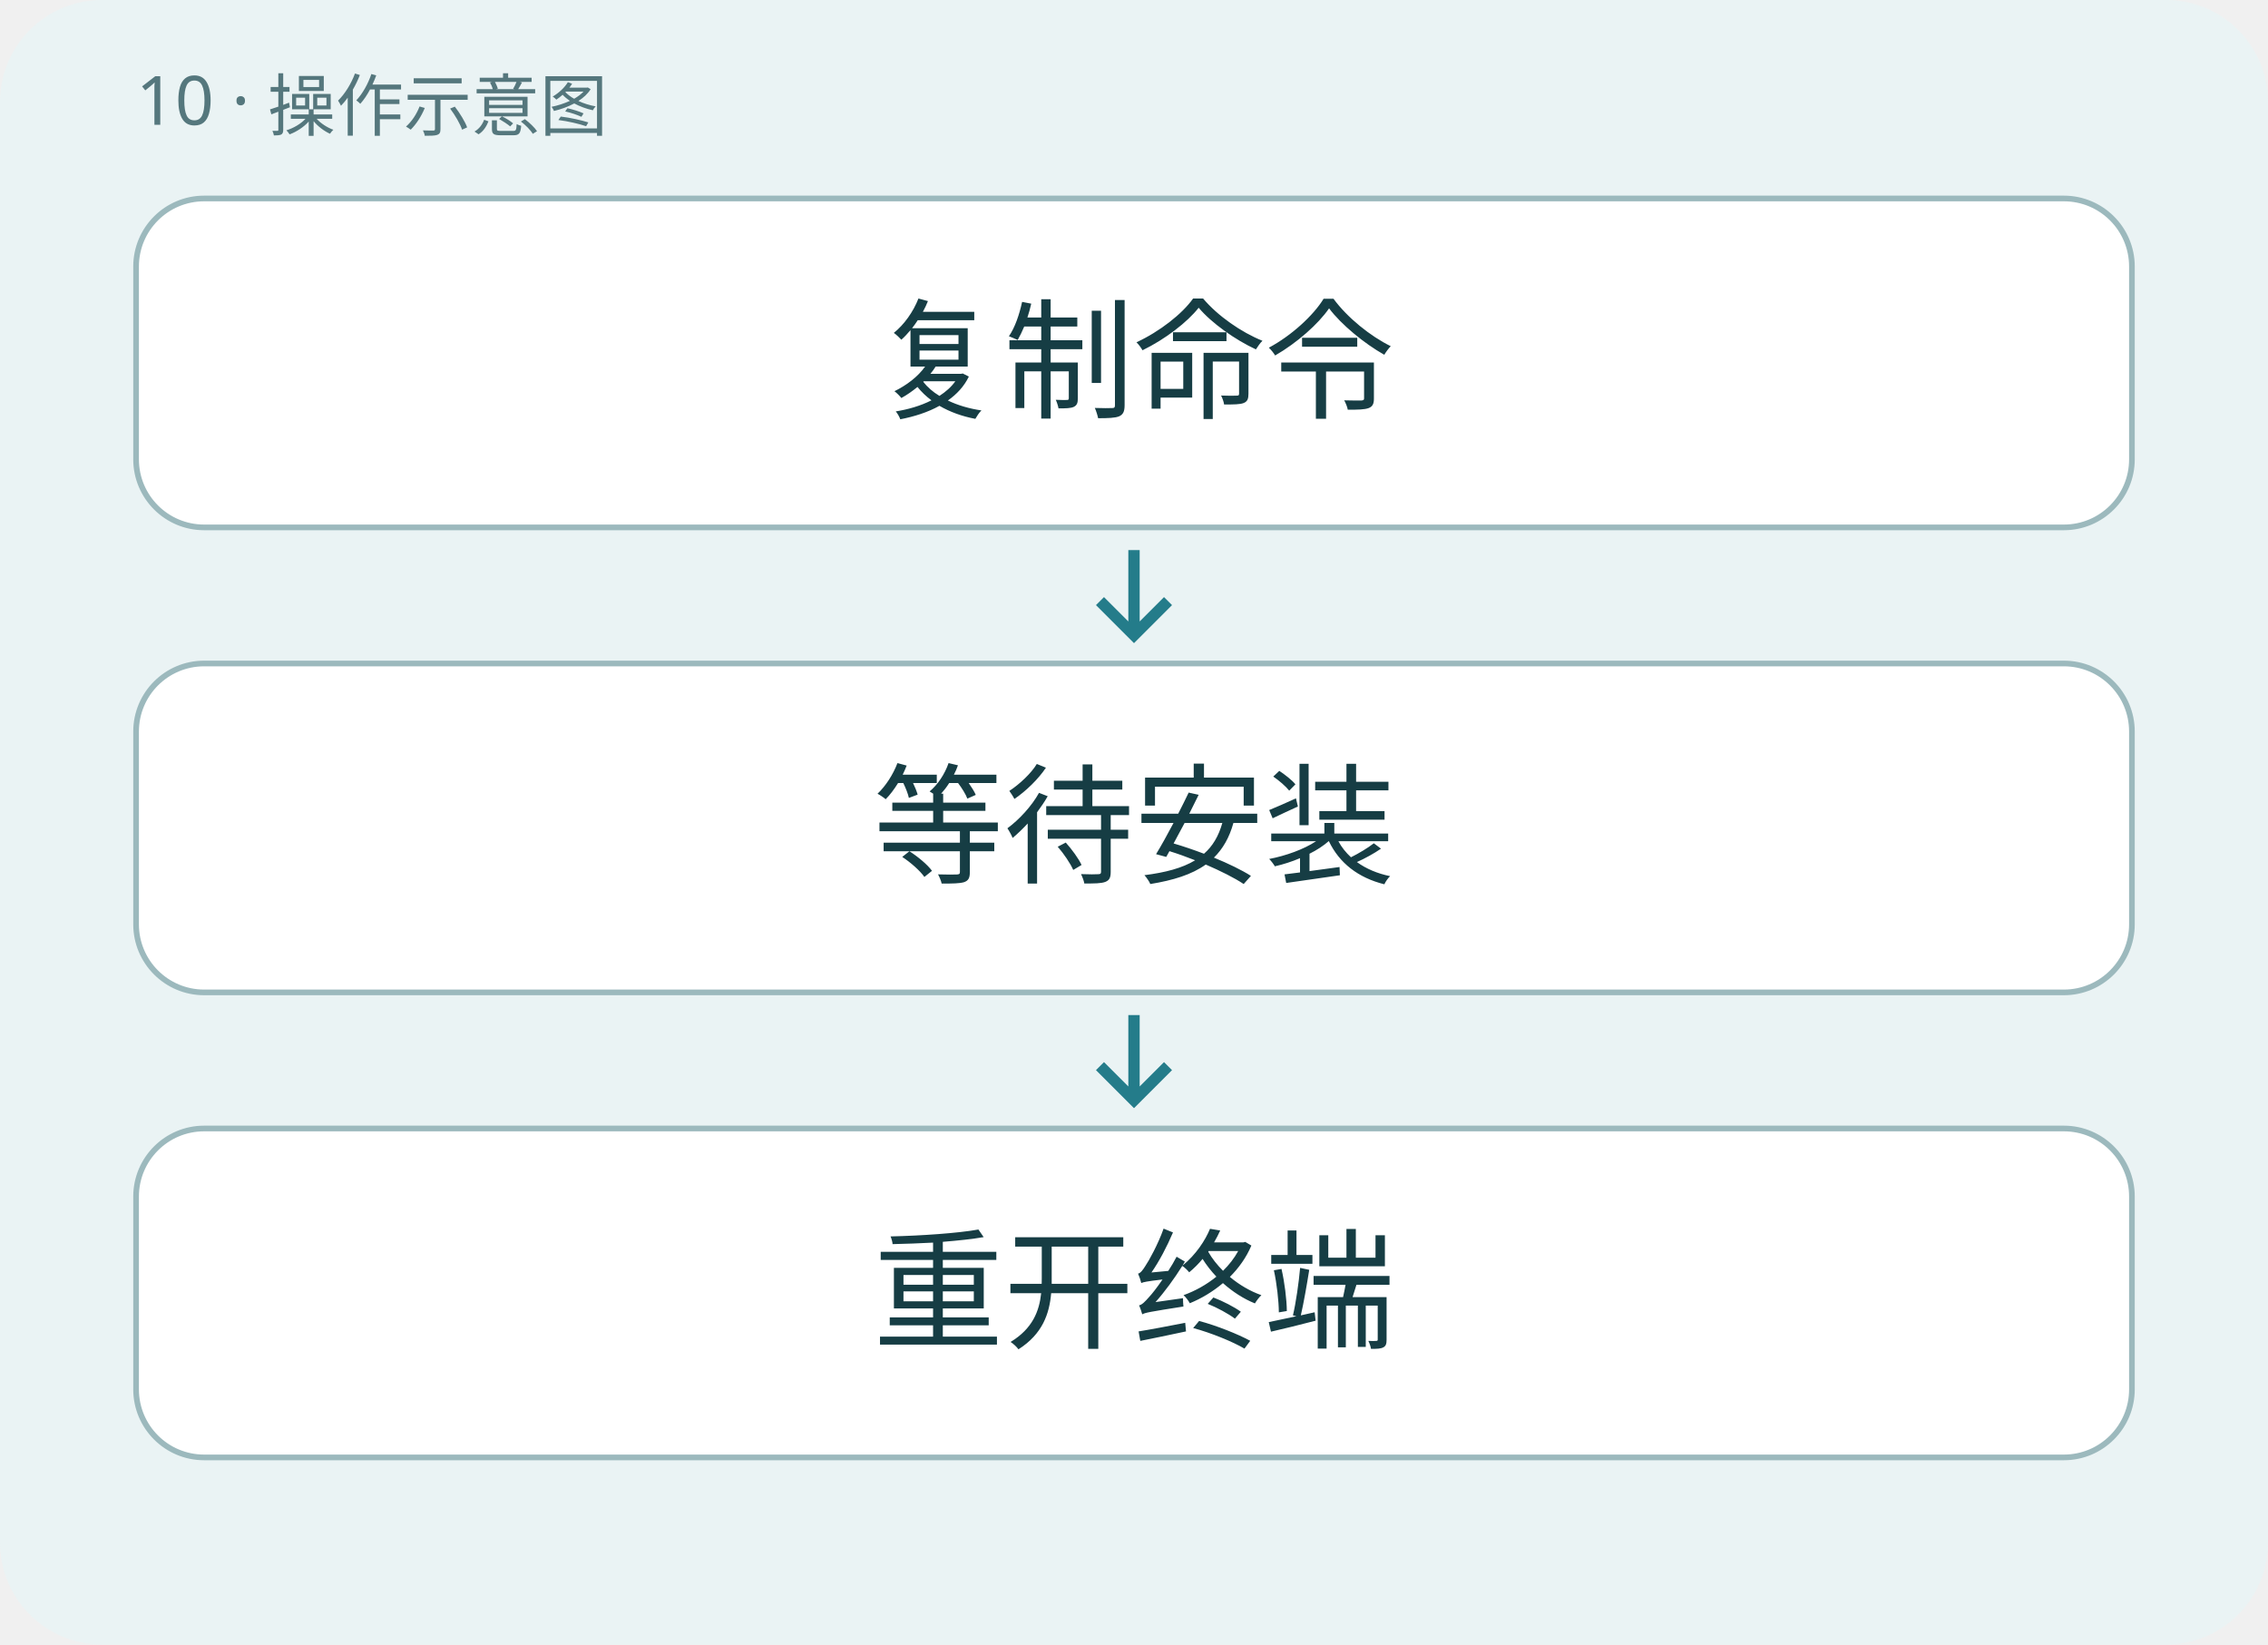
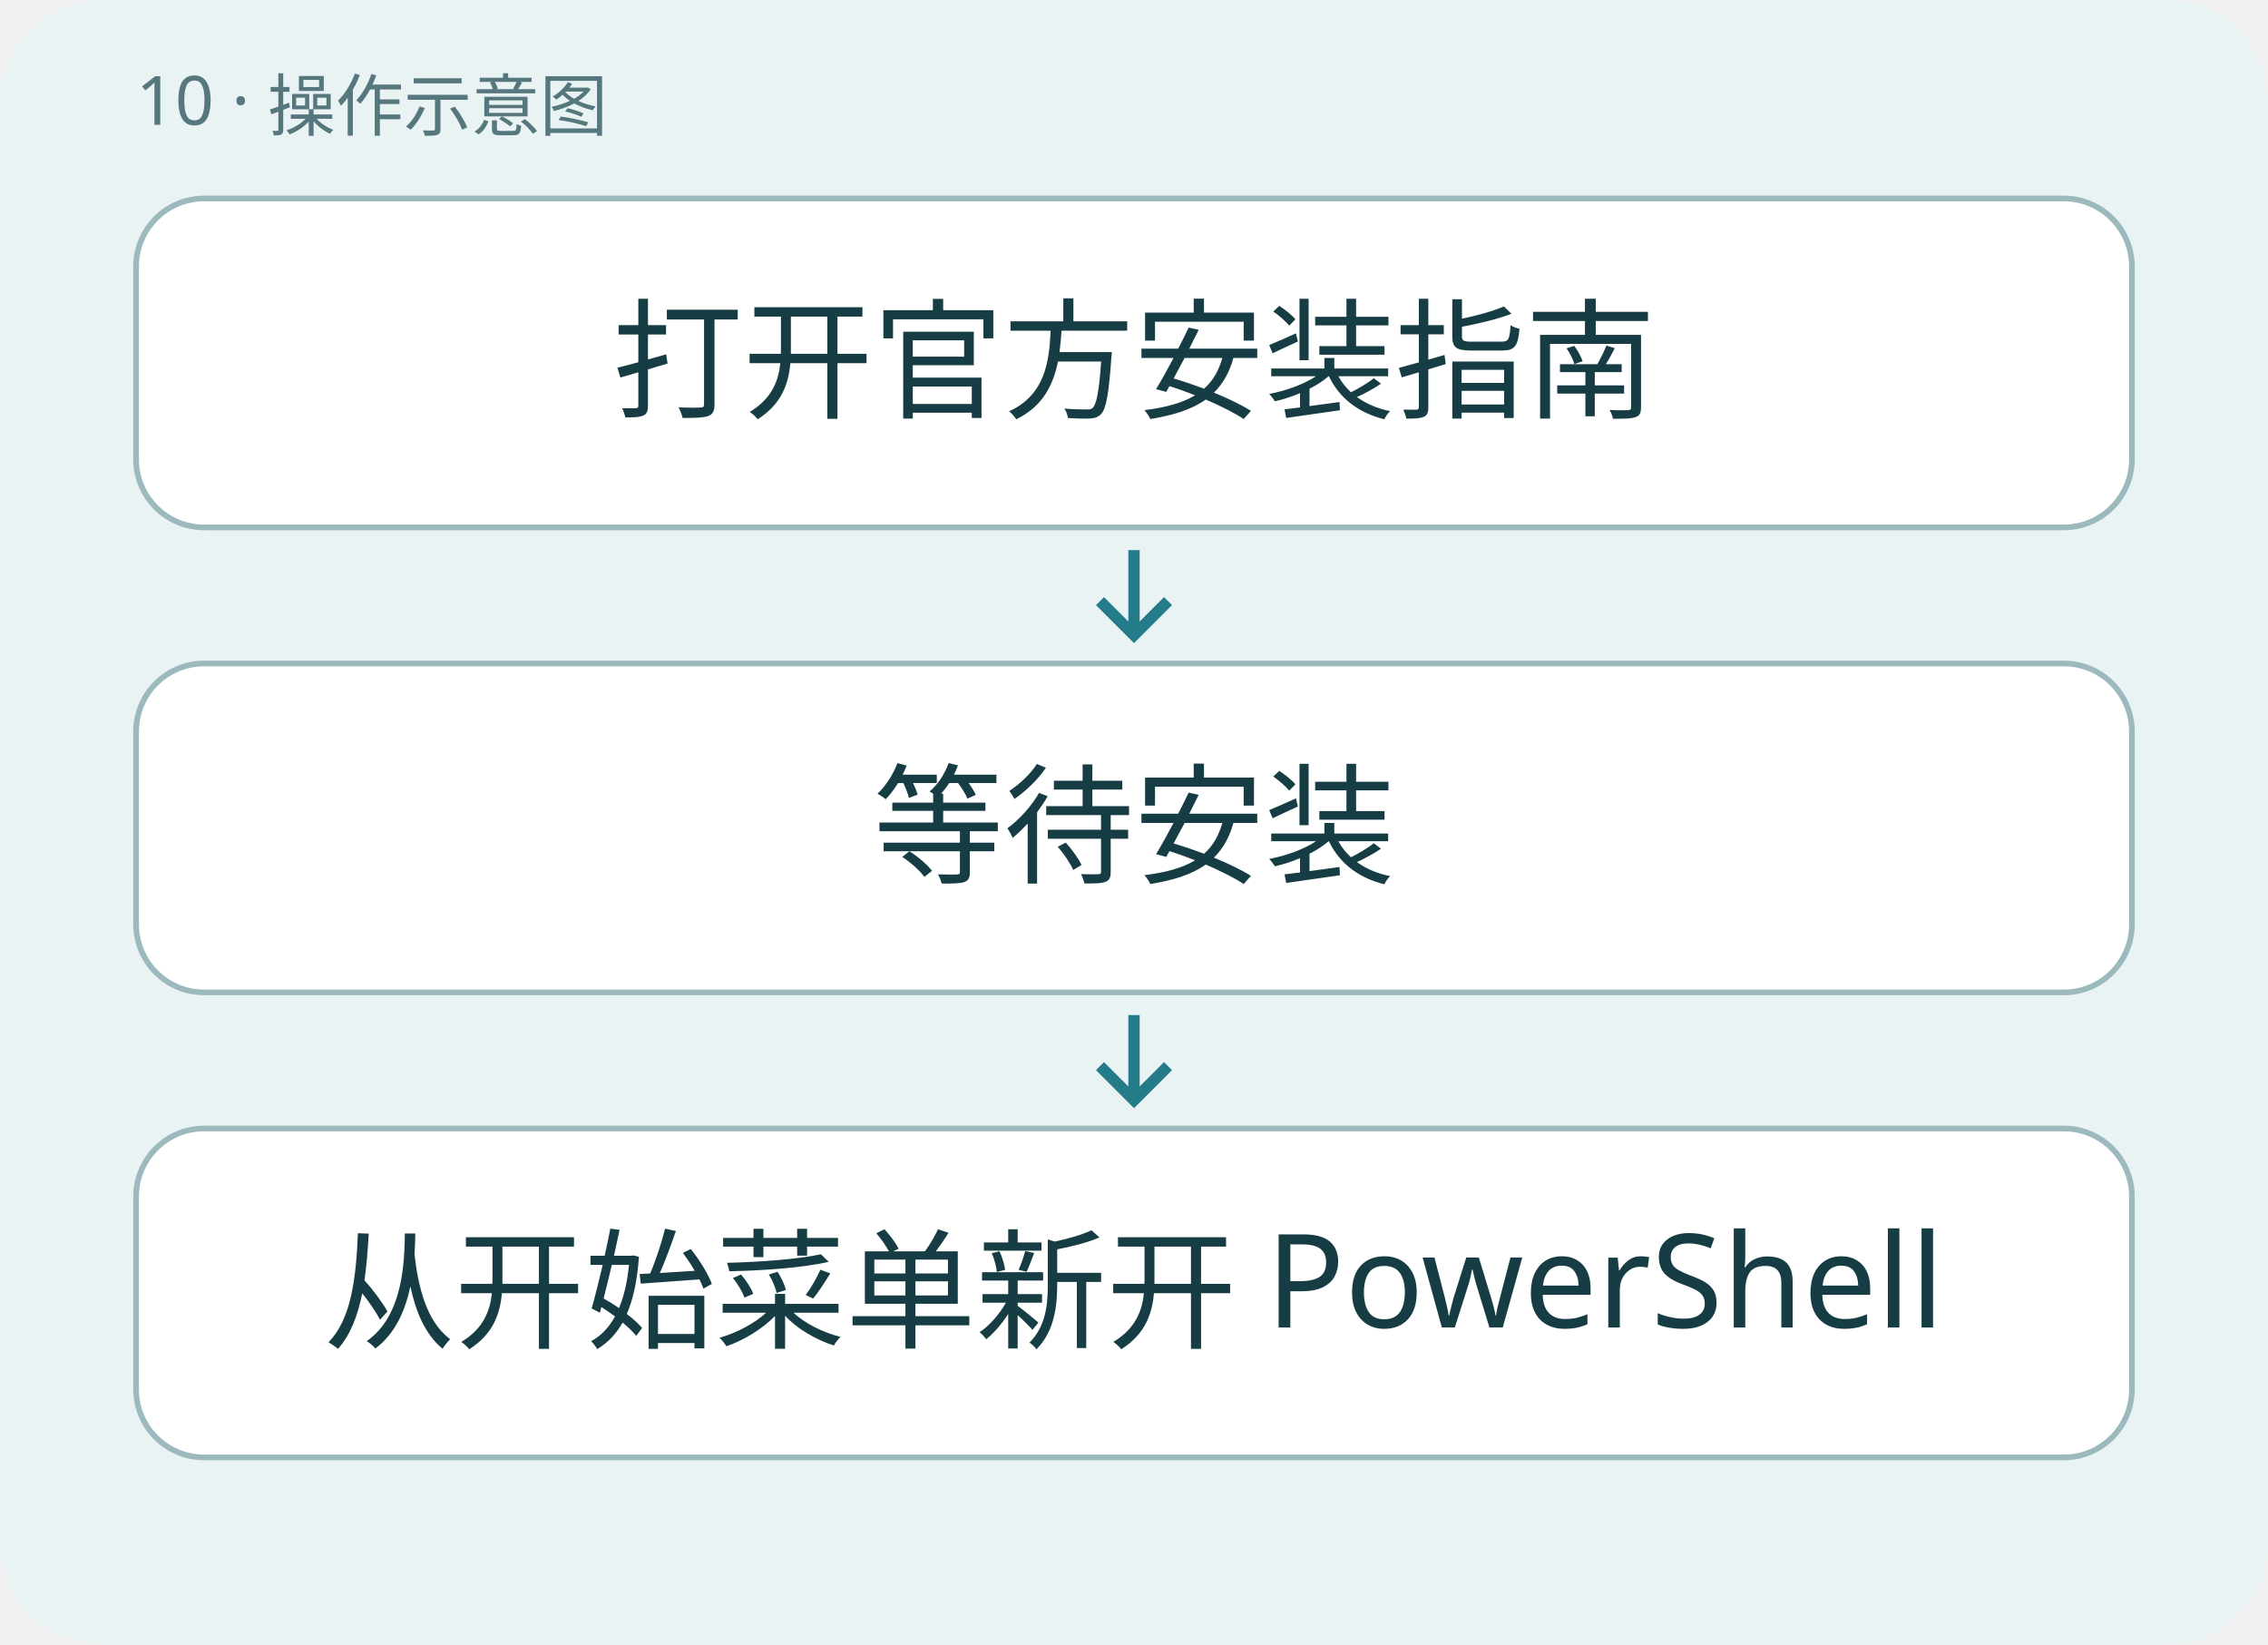
<svg xmlns="http://www.w3.org/2000/svg" viewBox="0 0 400 290" role="img">
  <rect width="400" height="290" rx="18" fill="#eaf3f4" />
  <rect x="24" y="35" width="352" height="58" rx="12" fill="white" stroke="#9cb9bd" />
-   <text x="200" y="72" text-anchor="middle" font-family="Microsoft YaHei,PingFang SC,sans-serif" font-size="23" fill="#163d44">复制命令</text>
+   <text x="200" y="72" text-anchor="middle" font-family="Microsoft YaHei,PingFang SC,sans-serif" font-size="23" fill="#163d44">打开官方安装指南</text>
  <path d="M200 97 v15 m-6 -6 6 6 6 -6" fill="none" stroke="#247c8a" stroke-width="2" />
  <rect x="24" y="117" width="352" height="58" rx="12" fill="white" stroke="#9cb9bd" />
  <text x="200" y="154" text-anchor="middle" font-family="Microsoft YaHei,PingFang SC,sans-serif" font-size="23" fill="#163d44">等待安装</text>
  <path d="M200 179 v15 m-6 -6 6 6 6 -6" fill="none" stroke="#247c8a" stroke-width="2" />
  <rect x="24" y="199" width="352" height="58" rx="12" fill="white" stroke="#9cb9bd" />
-   <text x="200" y="236" text-anchor="middle" font-family="Microsoft YaHei,PingFang SC,sans-serif" font-size="23" fill="#163d44">重开终端</text>
+   <text x="200" y="236" text-anchor="middle" font-family="Microsoft YaHei,PingFang SC,sans-serif" font-size="23" fill="#163d44">从开始菜单新开 PowerShell</text>
  <text x="24" y="22" font-family="sans-serif" font-size="12" fill="#55777d">10 · 操作示意图</text>
</svg>
